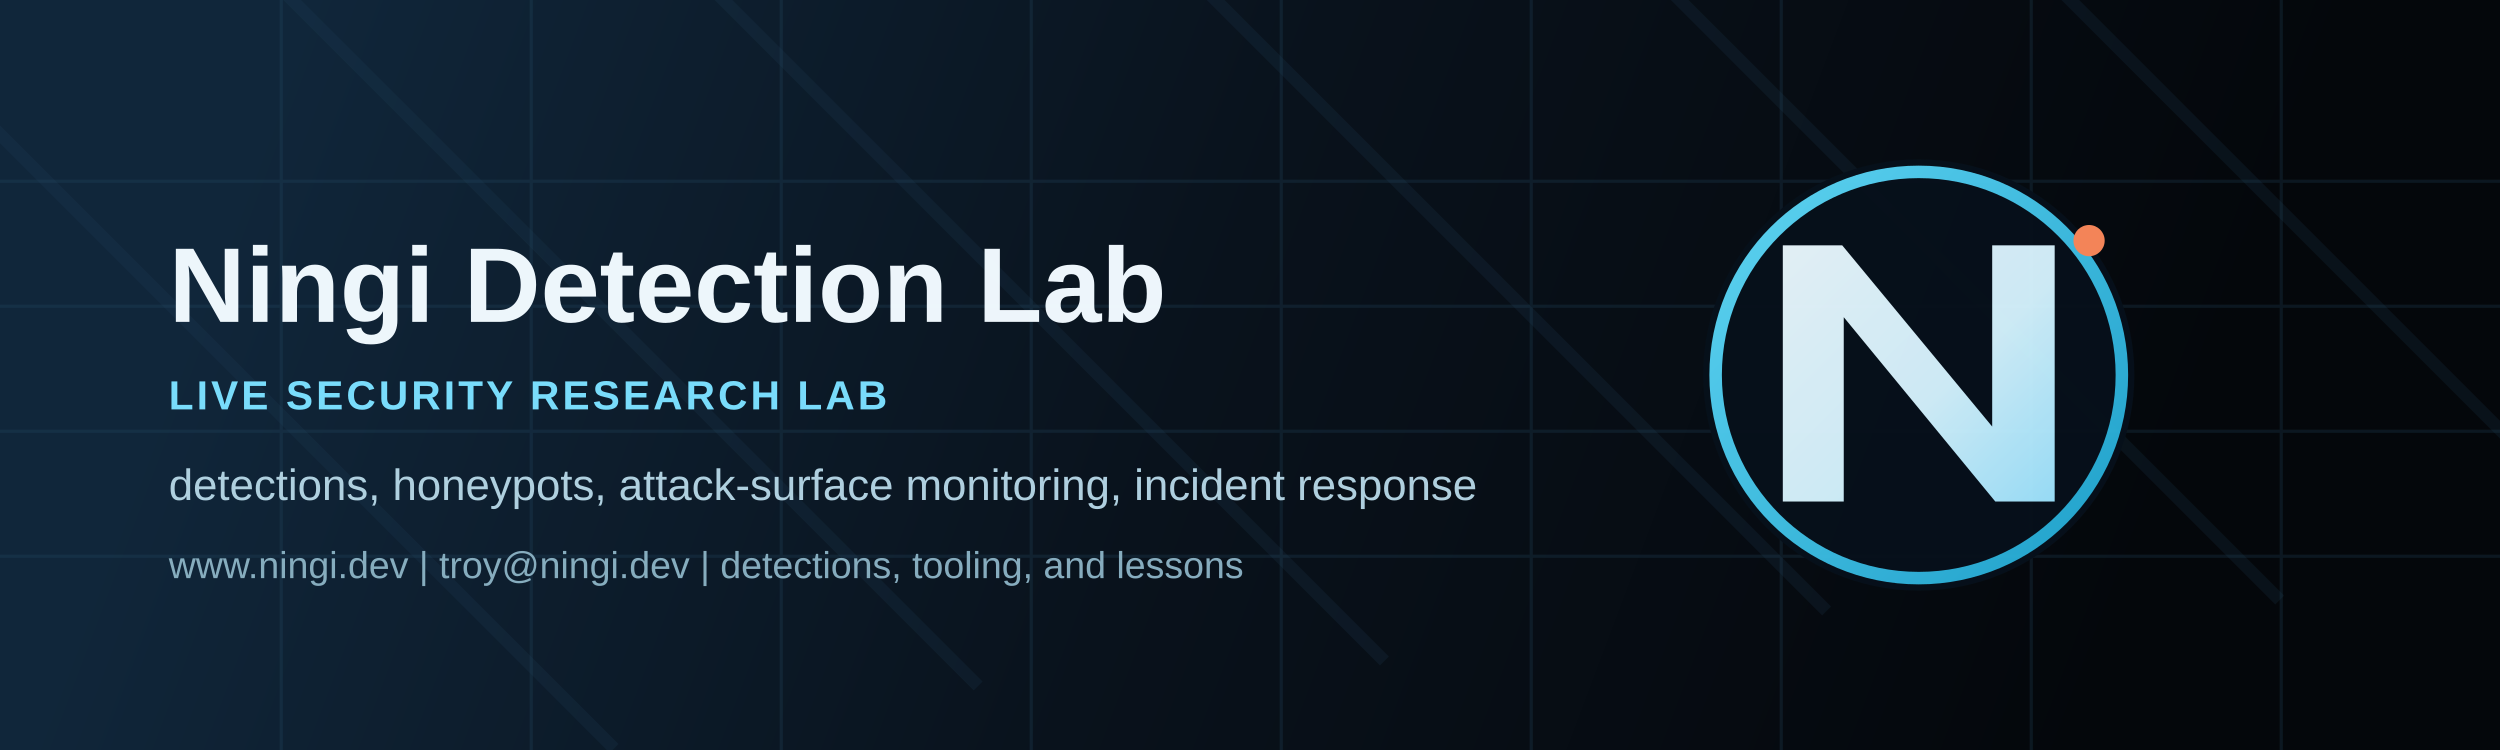
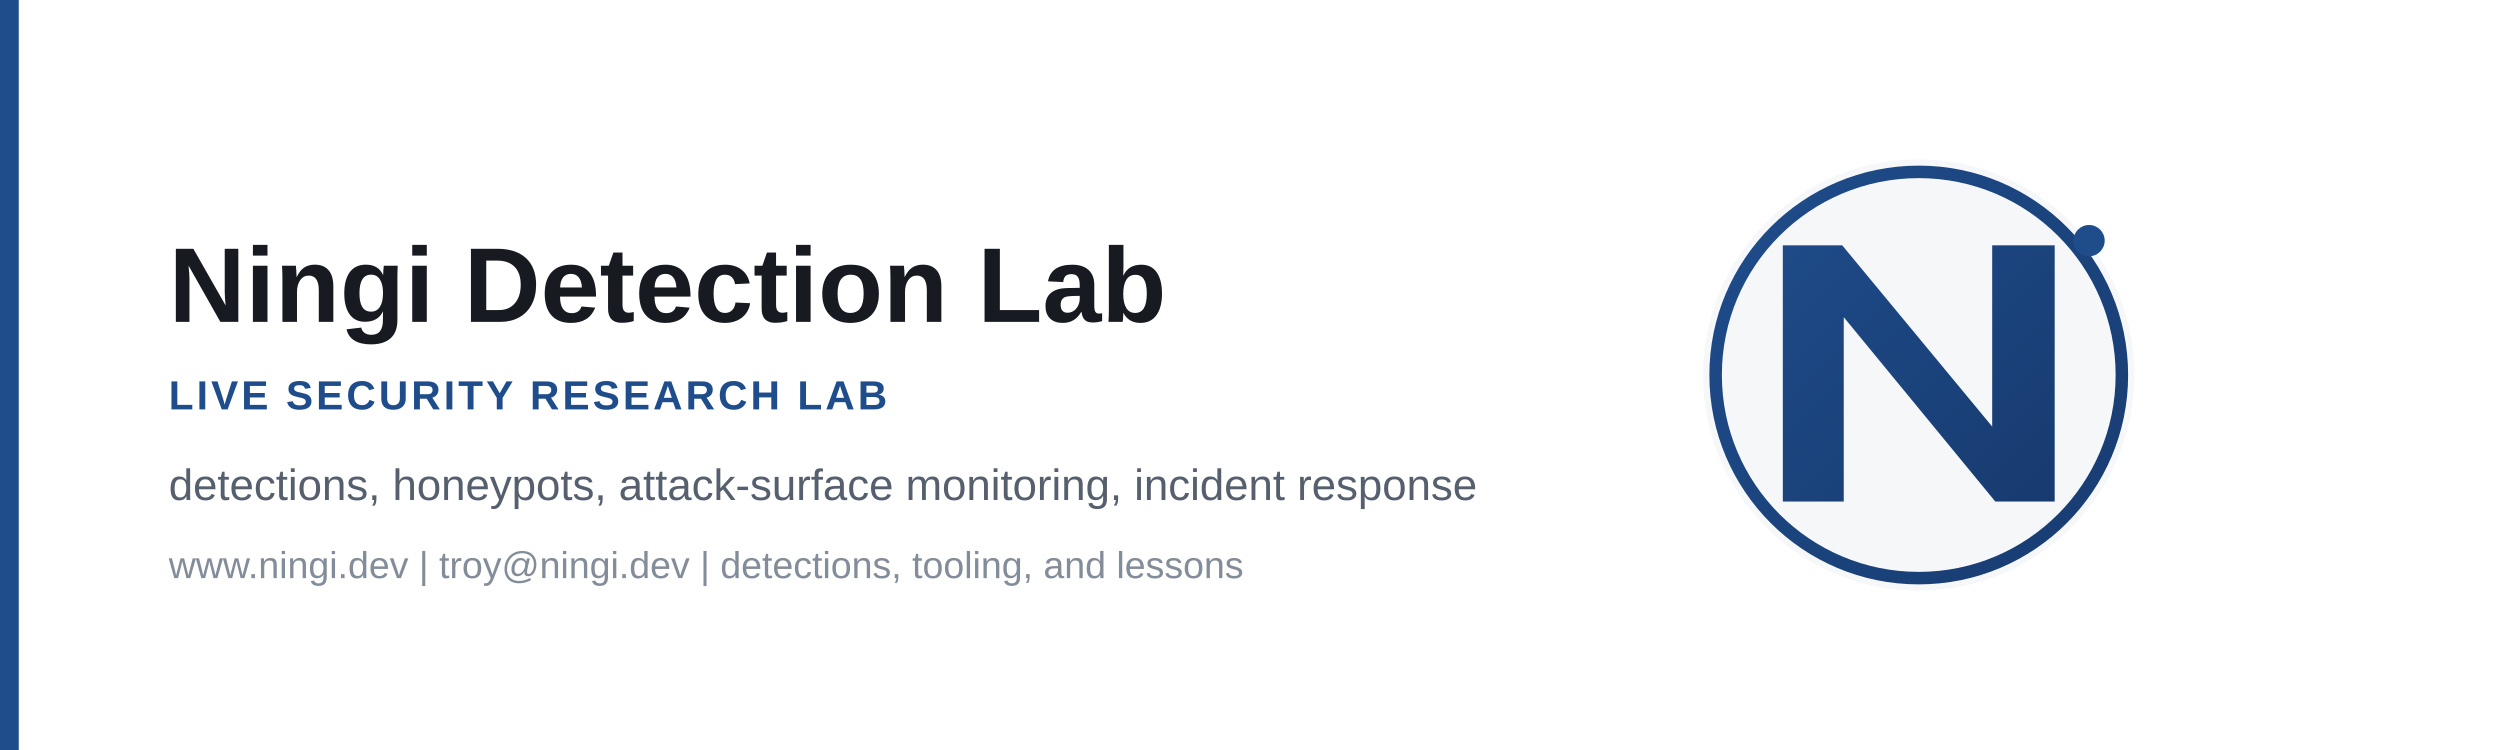
<svg xmlns="http://www.w3.org/2000/svg" width="1600" height="480" viewBox="0 0 1600 480" fill="none">
  <defs>
-     <linearGradient id="bg" x1="174" y1="58" x2="1327" y2="492" gradientUnits="userSpaceOnUse">
-       <stop stop-color="#10263A" />
-       <stop offset="0.5" stop-color="#09121C" />
-       <stop offset="1" stop-color="#04070B" />
-     </linearGradient>
    <linearGradient id="ring" x1="1096" y1="82" x2="1441" y2="399" gradientUnits="userSpaceOnUse">
-       <stop stop-color="#67E0FF" />
-       <stop offset="1" stop-color="#109BC8" />
+       <stop stop-color="#1F4D8C" />
+       <stop offset="1" stop-color="#16386B" />
    </linearGradient>
    <linearGradient id="mark" x1="1111" y1="121" x2="1346" y2="359" gradientUnits="userSpaceOnUse">
-       <stop stop-color="#F4FBFF" />
-       <stop offset="0.55" stop-color="#D6F4FF" />
-       <stop offset="1" stop-color="#83DEFF" />
+       <stop stop-color="#1F4D8C" />
+       <stop offset="1" stop-color="#16386B" />
    </linearGradient>
  </defs>
-   <rect width="1600" height="480" fill="url(#bg)" />
-   <g opacity="0.18">
-     <path d="M-14 72L393 479" stroke="#22455F" stroke-width="8" />
-     <path d="M147 -40L626 439" stroke="#22455F" stroke-width="8" />
-     <path d="M407 -56L886 423" stroke="#22455F" stroke-width="8" />
-     <path d="M690 -88L1169 391" stroke="#22455F" stroke-width="8" />
-     <path d="M980 -95L1459 384" stroke="#22455F" stroke-width="8" />
-     <path d="M1255 -70L1734 409" stroke="#22455F" stroke-width="8" />
-   </g>
-   <g opacity="0.22">
-     <path d="M0 116H1600" stroke="#2A536E" stroke-width="2" />
-     <path d="M0 196H1600" stroke="#2A536E" stroke-width="2" />
-     <path d="M0 276H1600" stroke="#2A536E" stroke-width="2" />
-     <path d="M0 356H1600" stroke="#2A536E" stroke-width="2" />
-     <path d="M180 0V480" stroke="#2A536E" stroke-width="2" />
-     <path d="M340 0V480" stroke="#2A536E" stroke-width="2" />
-     <path d="M500 0V480" stroke="#2A536E" stroke-width="2" />
-     <path d="M660 0V480" stroke="#2A536E" stroke-width="2" />
-     <path d="M820 0V480" stroke="#2A536E" stroke-width="2" />
-     <path d="M980 0V480" stroke="#2A536E" stroke-width="2" />
-     <path d="M1140 0V480" stroke="#2A536E" stroke-width="2" />
-     <path d="M1300 0V480" stroke="#2A536E" stroke-width="2" />
-     <path d="M1460 0V480" stroke="#2A536E" stroke-width="2" />
-   </g>
-   <g opacity="0.95">
-     <circle cx="1228" cy="240" r="138" fill="#06101A" />
+   <rect width="1600" height="480" fill="#FFFFFF" />
+   <rect width="12" height="480" fill="#1F4D8C" />
+   <g>
+     <circle cx="1228" cy="240" r="138" fill="#F6F7F9" />
    <circle cx="1228" cy="240" r="130" stroke="url(#ring)" stroke-width="8" />
    <path d="M1141 321V157H1179L1275 273V157H1315V321H1277L1180 203V321H1141Z" fill="url(#mark)" />
-     <circle cx="1337" cy="154" r="10" fill="#FF8A5B" />
+     <circle cx="1337" cy="154" r="10" fill="#1F4D8C" />
  </g>
-   <g opacity="0.98">
-     <text x="108" y="206" fill="#F2FAFF" font-family="Segoe UI, Arial, sans-serif" font-size="68" font-weight="700">Ningi Detection Lab</text>
-     <text x="108" y="262" fill="#7BDFFF" font-family="Segoe UI, Arial, sans-serif" font-size="26" font-weight="600" letter-spacing="2">LIVE SECURITY RESEARCH LAB</text>
-     <text x="108" y="320" fill="#B3D3E2" font-family="Segoe UI, Arial, sans-serif" font-size="28">detections, honeypots, attack-surface monitoring, incident response</text>
-     <text x="108" y="370" fill="#89AFC1" font-family="Segoe UI, Arial, sans-serif" font-size="24">www.ningi.dev | troy@ningi.dev | detections, tooling, and lessons</text>
+   <g>
+     <text x="108" y="206" fill="#171A21" font-family="Segoe UI, Arial, sans-serif" font-size="68" font-weight="700">Ningi Detection Lab</text>
+     <text x="108" y="262" fill="#1F4D8C" font-family="Segoe UI, Arial, sans-serif" font-size="26" font-weight="600" letter-spacing="2">LIVE SECURITY RESEARCH LAB</text>
+     <text x="108" y="320" fill="#565F6D" font-family="Segoe UI, Arial, sans-serif" font-size="28">detections, honeypots, attack-surface monitoring, incident response</text>
+     <text x="108" y="370" fill="#838C99" font-family="Segoe UI, Arial, sans-serif" font-size="24">www.ningi.dev | troy@ningi.dev | detections, tooling, and lessons</text>
  </g>
</svg>
